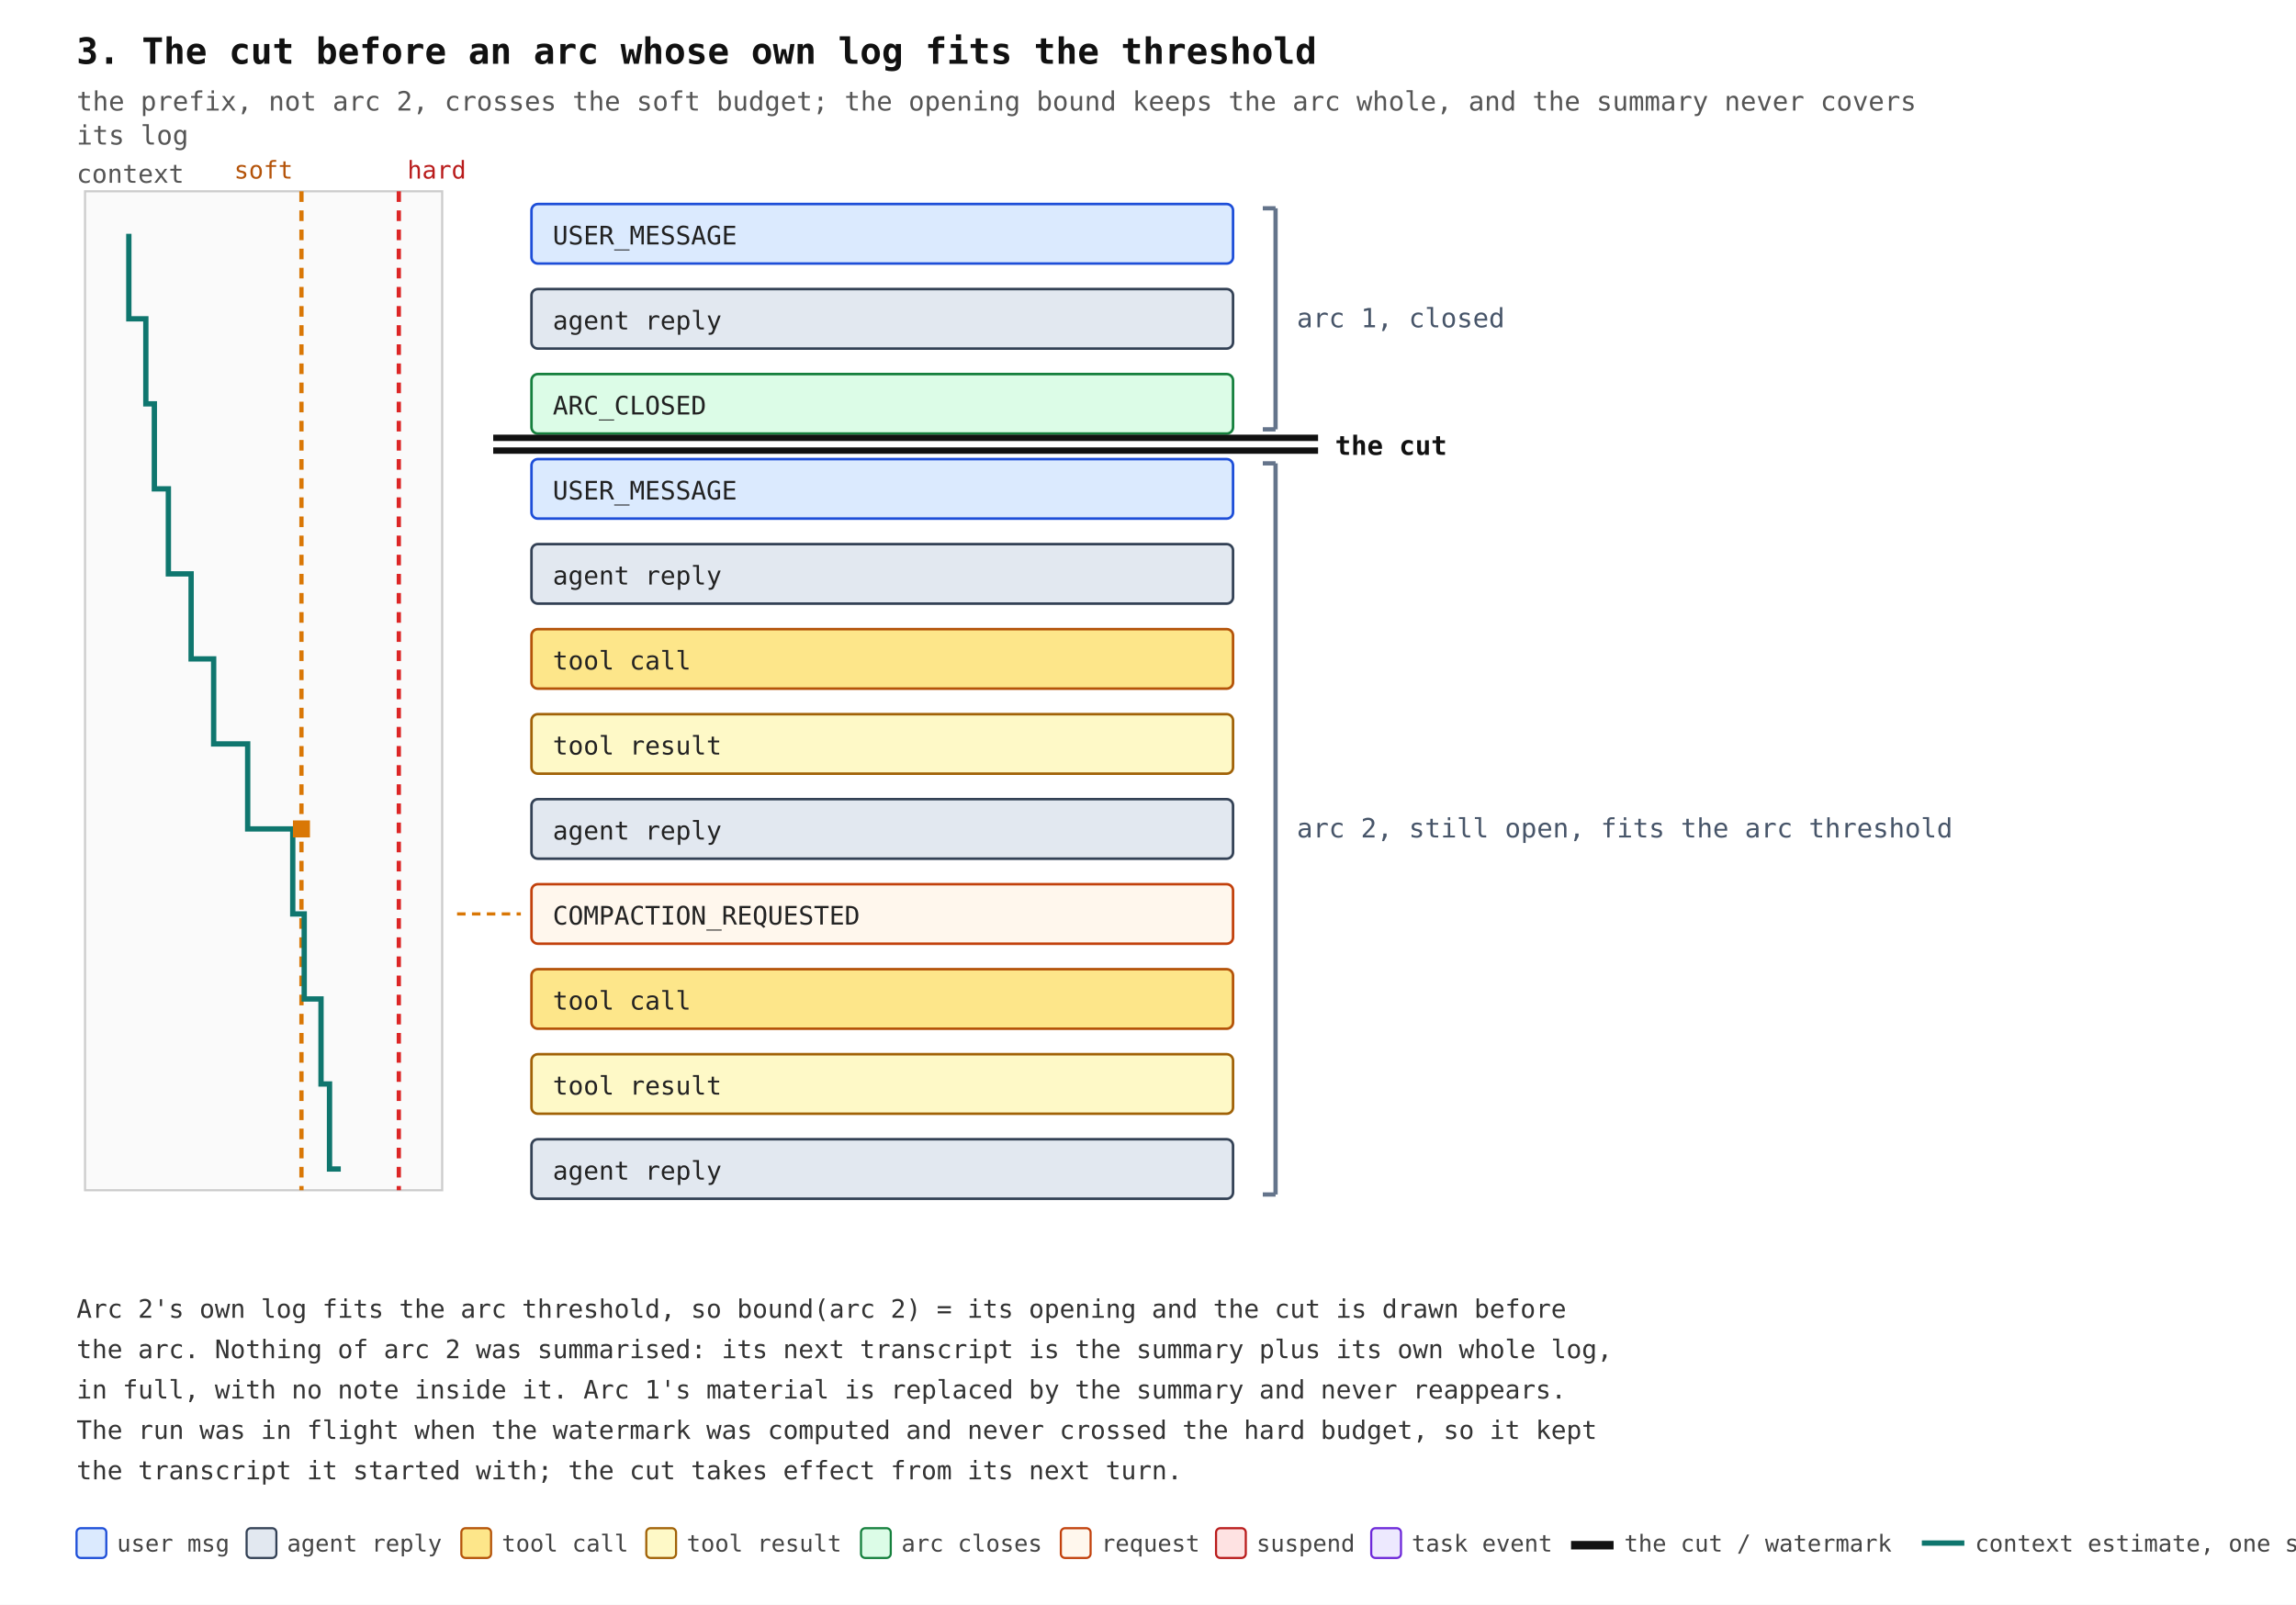
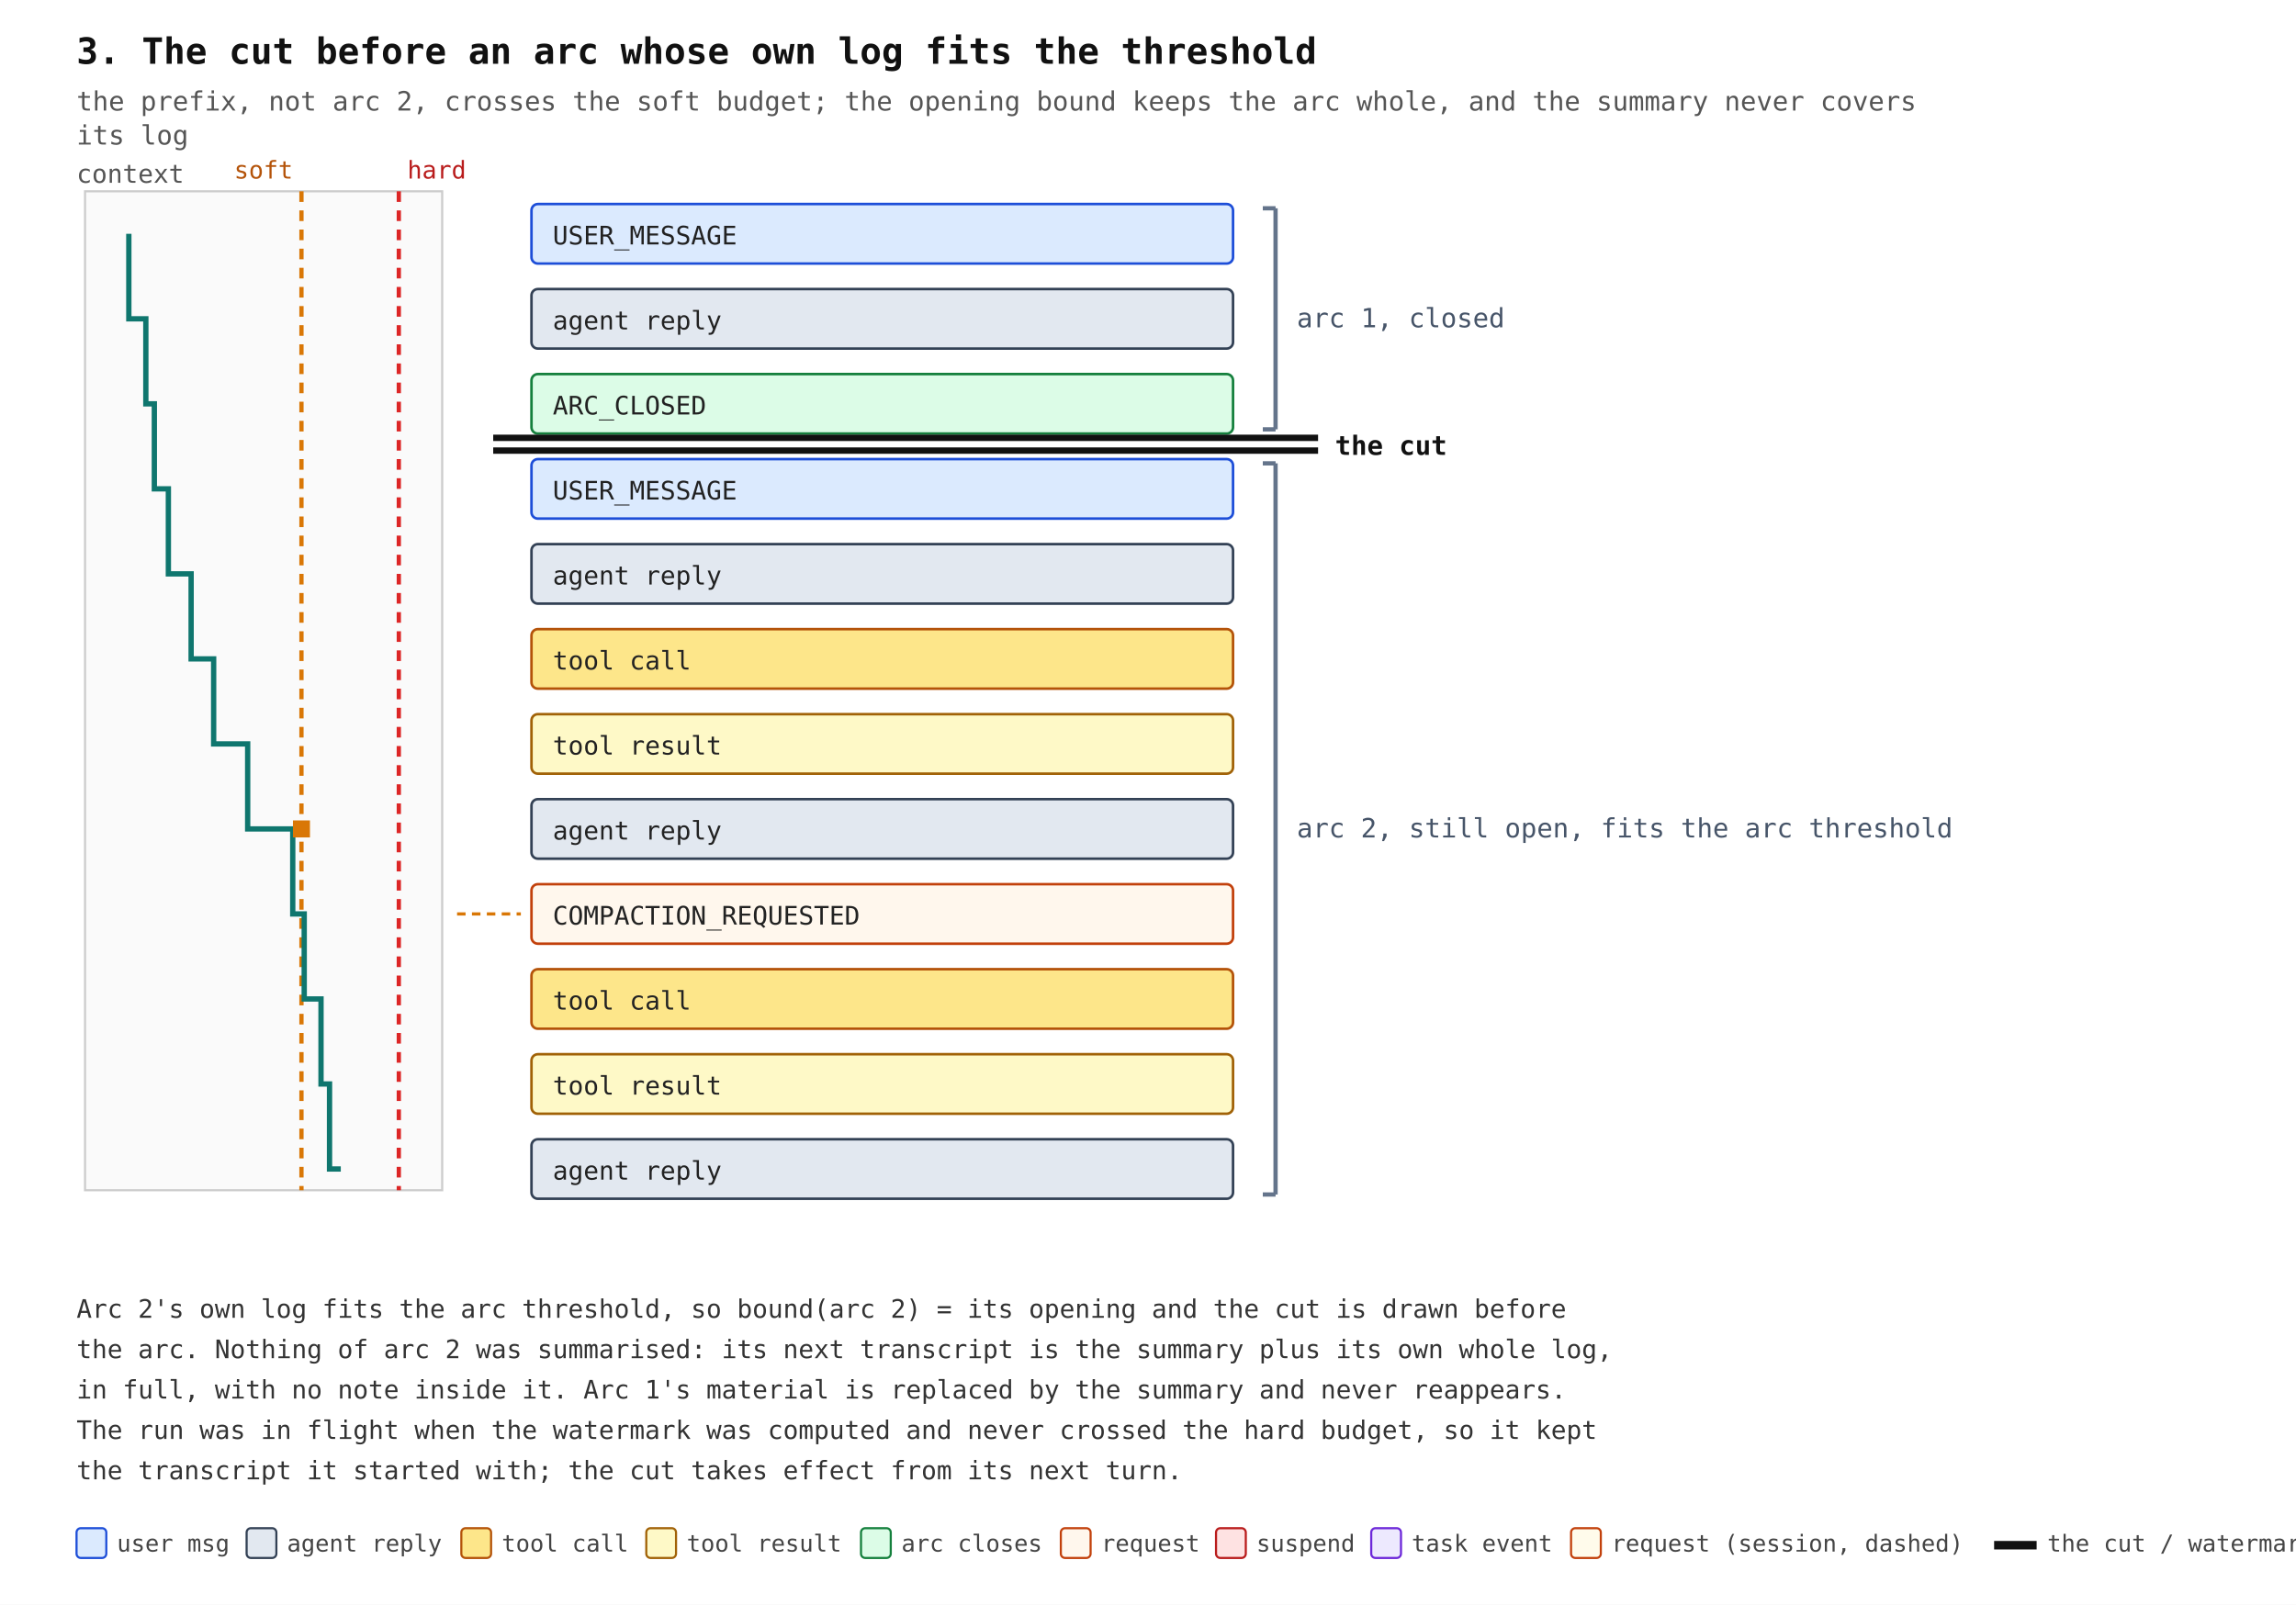
<svg xmlns="http://www.w3.org/2000/svg" viewBox="0 0 1080 755" width="1080" font-family="ui-monospace, Menlo, Consolas, monospace">
  <rect width="100%" height="100%" fill="white" />
  <text x="36" y="30" font-size="17" font-weight="bold" fill="#111">3. The cut before an arc whose own log fits the threshold</text>
  <text x="36" y="52" font-size="12.5" fill="#555">the prefix, not arc 2, crosses the soft budget; the opening bound keeps the arc whole, and the summary never covers</text>
  <text x="36" y="68" font-size="12.5" fill="#555">its log</text>
  <text x="36" y="86" font-size="12" fill="#555">context</text>
  <rect x="40" y="90" width="168" height="470" fill="#fafafa" stroke="#ccc" />
  <line x1="141.8" y1="90" x2="141.8" y2="560" stroke="#d97706" stroke-width="2" stroke-dasharray="5,4" />
  <line x1="187.6" y1="90" x2="187.6" y2="560" stroke="#dc2626" stroke-width="2" stroke-dasharray="5,4" />
  <text x="137.8" y="84" font-size="11.5" fill="#b45309" text-anchor="end">soft</text>
  <text x="191.6" y="84" font-size="11.5" fill="#b91c1c">hard</text>
  <polyline points="60.6,110.0 60.6,150.0 68.6,150.0 68.6,190.0 72.6,190.0 72.6,230.0 79.2,230.0 79.2,270.0 89.9,270.0 89.9,310.0 100.5,310.0 100.5,350.0 116.5,350.0 116.5,390.0 137.7,390.0 137.7,430.0 143.1,430.0 143.1,470.0 151.0,470.0 151.0,510.0 155.0,510.0 155.0,550.0 160.3,550.0" fill="none" stroke="#0f766e" stroke-width="2.5" />
  <rect x="137.8" y="386.0" width="8" height="8" fill="#d97706" />
  <rect x="250" y="96" width="330" height="28" rx="3" fill="#dbeafe" stroke="#1d4ed8" stroke-width="1.2" />
  <text x="260" y="115" font-size="12" fill="#222">USER_MESSAGE</text>
  <rect x="250" y="136" width="330" height="28" rx="3" fill="#e2e8f0" stroke="#334155" stroke-width="1.2" />
  <text x="260" y="155" font-size="12" fill="#222">agent reply</text>
  <rect x="250" y="176" width="330" height="28" rx="3" fill="#dcfce7" stroke="#15803d" stroke-width="1.2" />
  <text x="260" y="195" font-size="12" fill="#222">ARC_CLOSED</text>
  <rect x="250" y="216" width="330" height="28" rx="3" fill="#dbeafe" stroke="#1d4ed8" stroke-width="1.2" />
  <text x="260" y="235" font-size="12" fill="#222">USER_MESSAGE</text>
  <rect x="250" y="256" width="330" height="28" rx="3" fill="#e2e8f0" stroke="#334155" stroke-width="1.2" />
  <text x="260" y="275" font-size="12" fill="#222">agent reply</text>
  <rect x="250" y="296" width="330" height="28" rx="3" fill="#fde68a" stroke="#b45309" stroke-width="1.2" />
  <text x="260" y="315" font-size="12" fill="#222">tool call</text>
  <rect x="250" y="336" width="330" height="28" rx="3" fill="#fef9c7" stroke="#a16207" stroke-width="1.2" />
  <text x="260" y="355" font-size="12" fill="#222">tool result</text>
  <rect x="250" y="376" width="330" height="28" rx="3" fill="#e2e8f0" stroke="#334155" stroke-width="1.2" />
  <text x="260" y="395" font-size="12" fill="#222">agent reply</text>
  <rect x="250" y="416" width="330" height="28" rx="3" fill="#fff7ed" stroke="#c2410c" stroke-width="1.2" />
  <text x="260" y="435" font-size="12" fill="#222">COMPACTION_REQUESTED</text>
  <rect x="250" y="456" width="330" height="28" rx="3" fill="#fde68a" stroke="#b45309" stroke-width="1.2" />
  <text x="260" y="475" font-size="12" fill="#222">tool call</text>
  <rect x="250" y="496" width="330" height="28" rx="3" fill="#fef9c7" stroke="#a16207" stroke-width="1.2" />
  <text x="260" y="515" font-size="12" fill="#222">tool result</text>
  <rect x="250" y="536" width="330" height="28" rx="3" fill="#e2e8f0" stroke="#334155" stroke-width="1.2" />
  <text x="260" y="555" font-size="12" fill="#222">agent reply</text>
  <path d="M 215 430 H 245" stroke="#d97706" stroke-width="1.5" stroke-dasharray="4,3" />
  <path d="M 600 98 V 202" stroke="#64748b" stroke-width="2" fill="none" />
  <path d="M 594 98 H 600 M 594 202 H 600" stroke="#64748b" stroke-width="2" fill="none" />
  <text x="610" y="154.0" font-size="12.5" fill="#475569">arc 1, closed</text>
  <path d="M 600 218 V 562" stroke="#64748b" stroke-width="2" fill="none" />
  <path d="M 594 218 H 600 M 594 562 H 600" stroke="#64748b" stroke-width="2" fill="none" />
  <text x="610" y="394.0" font-size="12.5" fill="#475569">arc 2, still open, fits the arc threshold</text>
  <line x1="232" y1="206" x2="620" y2="206" stroke="#111" stroke-width="3" />
  <line x1="232" y1="212" x2="620" y2="212" stroke="#111" stroke-width="3" />
  <text x="628" y="214" font-size="12.5" font-weight="bold" fill="#111">the cut</text>
  <text x="36" y="620" font-size="12" fill="#333">Arc 2's own log fits the arc threshold, so bound(arc 2) = its opening and the cut is drawn before</text>
  <text x="36" y="639" font-size="12" fill="#333">the arc. Nothing of arc 2 was summarised: its next transcript is the summary plus its own whole log,</text>
  <text x="36" y="658" font-size="12" fill="#333">in full, with no note inside it. Arc 1's material is replaced by the summary and never reappears.</text>
  <text x="36" y="677" font-size="12" fill="#333">The run was in flight when the watermark was computed and never crossed the hard budget, so it kept</text>
  <text x="36" y="696" font-size="12" fill="#333">the transcript it started with; the cut takes effect from its next turn.</text>
  <rect x="36" y="719" width="14" height="14" rx="2" fill="#dbeafe" stroke="#1d4ed8" />
  <text x="55" y="730" font-size="11" fill="#444">user msg</text>
  <rect x="116" y="719" width="14" height="14" rx="2" fill="#e2e8f0" stroke="#334155" />
  <text x="135" y="730" font-size="11" fill="#444">agent reply</text>
  <rect x="217" y="719" width="14" height="14" rx="2" fill="#fde68a" stroke="#b45309" />
  <text x="236" y="730" font-size="11" fill="#444">tool call</text>
  <rect x="304" y="719" width="14" height="14" rx="2" fill="#fef9c7" stroke="#a16207" />
  <text x="323" y="730" font-size="11" fill="#444">tool result</text>
  <rect x="405" y="719" width="14" height="14" rx="2" fill="#dcfce7" stroke="#15803d" />
  <text x="424" y="730" font-size="11" fill="#444">arc closes</text>
  <rect x="499" y="719" width="14" height="14" rx="2" fill="#fff7ed" stroke="#c2410c" />
  <text x="518" y="730" font-size="11" fill="#444">request</text>
  <rect x="572" y="719" width="14" height="14" rx="2" fill="#fee2e2" stroke="#b91c1c" />
  <text x="591" y="730" font-size="11" fill="#444">suspend</text>
  <rect x="645" y="719" width="14" height="14" rx="2" fill="#ede9fe" stroke="#6d28d9" />
  <text x="664" y="730" font-size="11" fill="#444">task event</text>
-   <rect x="739" y="725" width="20" height="4" fill="#111" />
-   <text x="764" y="730" font-size="11" fill="#444">the cut / watermark</text>
-   <line x1="904" y1="726" x2="924" y2="726" stroke="#0f766e" stroke-width="2.5" />
-   <text x="929" y="730" font-size="11" fill="#444">context estimate, one step per event</text>
+   <rect x="739" y="719" width="14" height="14" rx="2" fill="#fffbeb" stroke="#c2410c" />
+   <text x="758" y="730" font-size="11" fill="#444">request (session, dashed)</text>
+   <rect x="938" y="725" width="20" height="4" fill="#111" />
+   <text x="963" y="730" font-size="11" fill="#444">the cut / watermark</text>
+   <line x1="1103" y1="726" x2="1123" y2="726" stroke="#0f766e" stroke-width="2.5" />
+   <text x="1128" y="730" font-size="11" fill="#444">context estimate, one step per event</text>
</svg>
